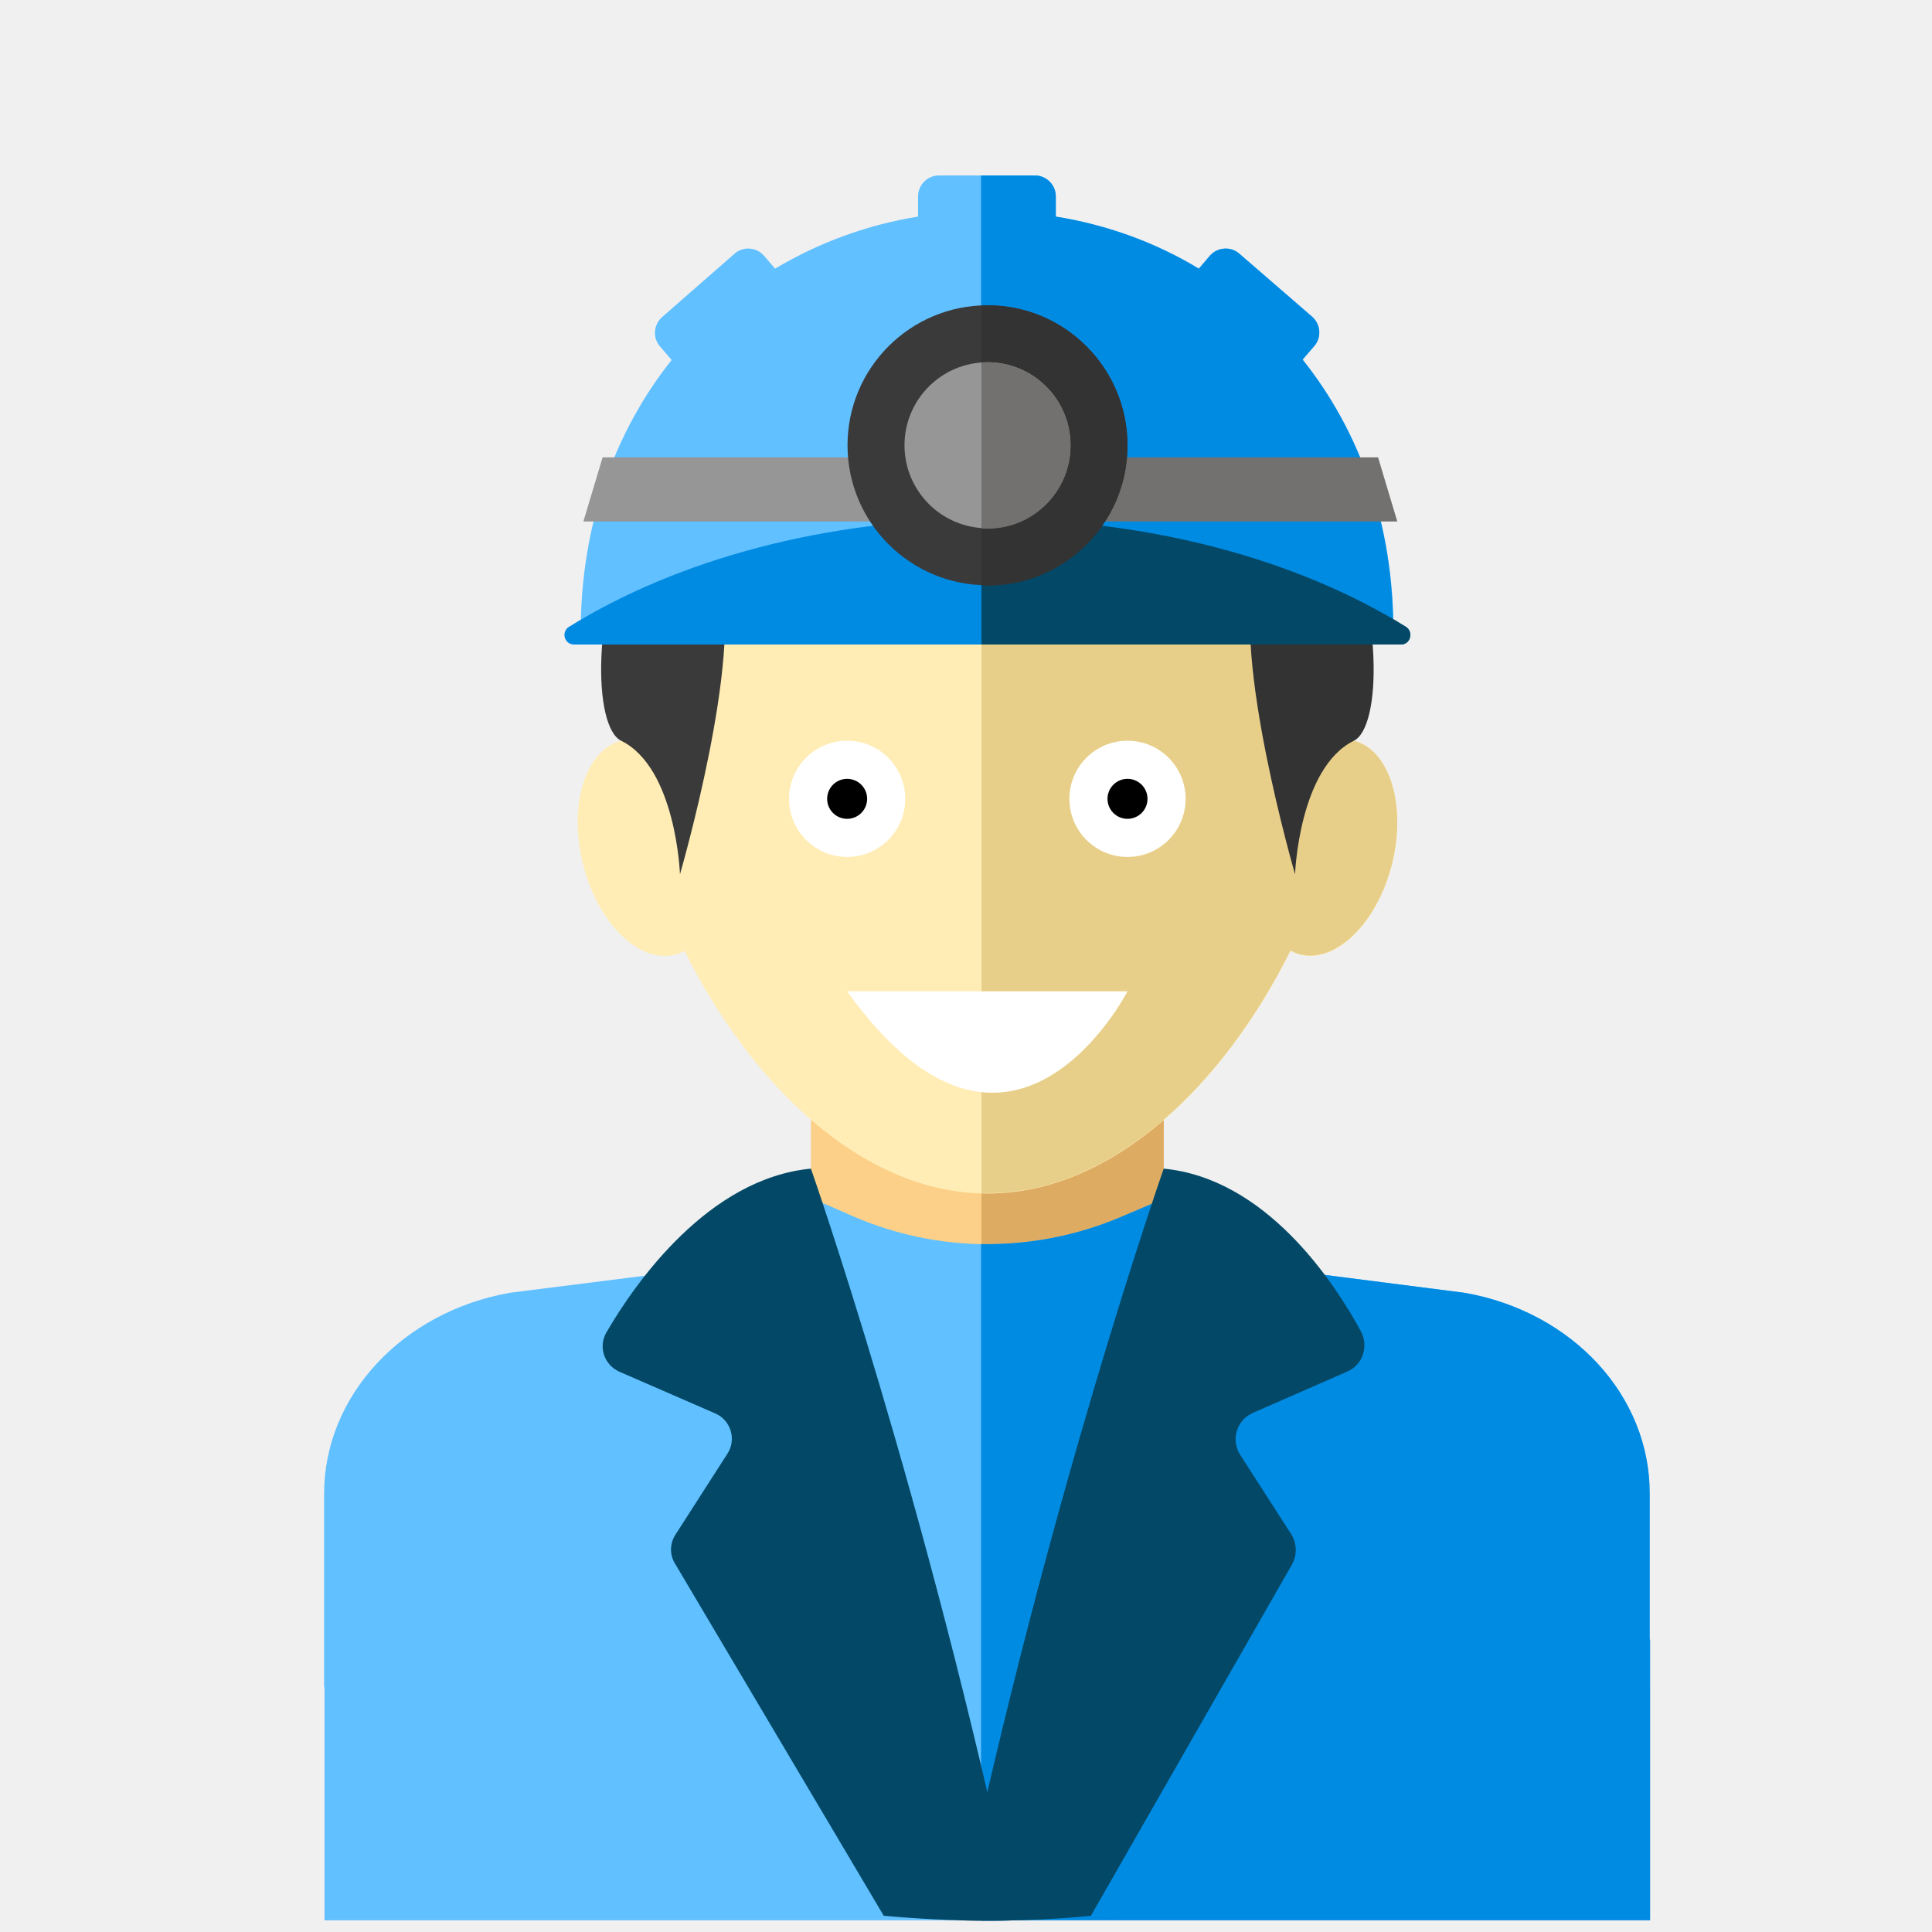
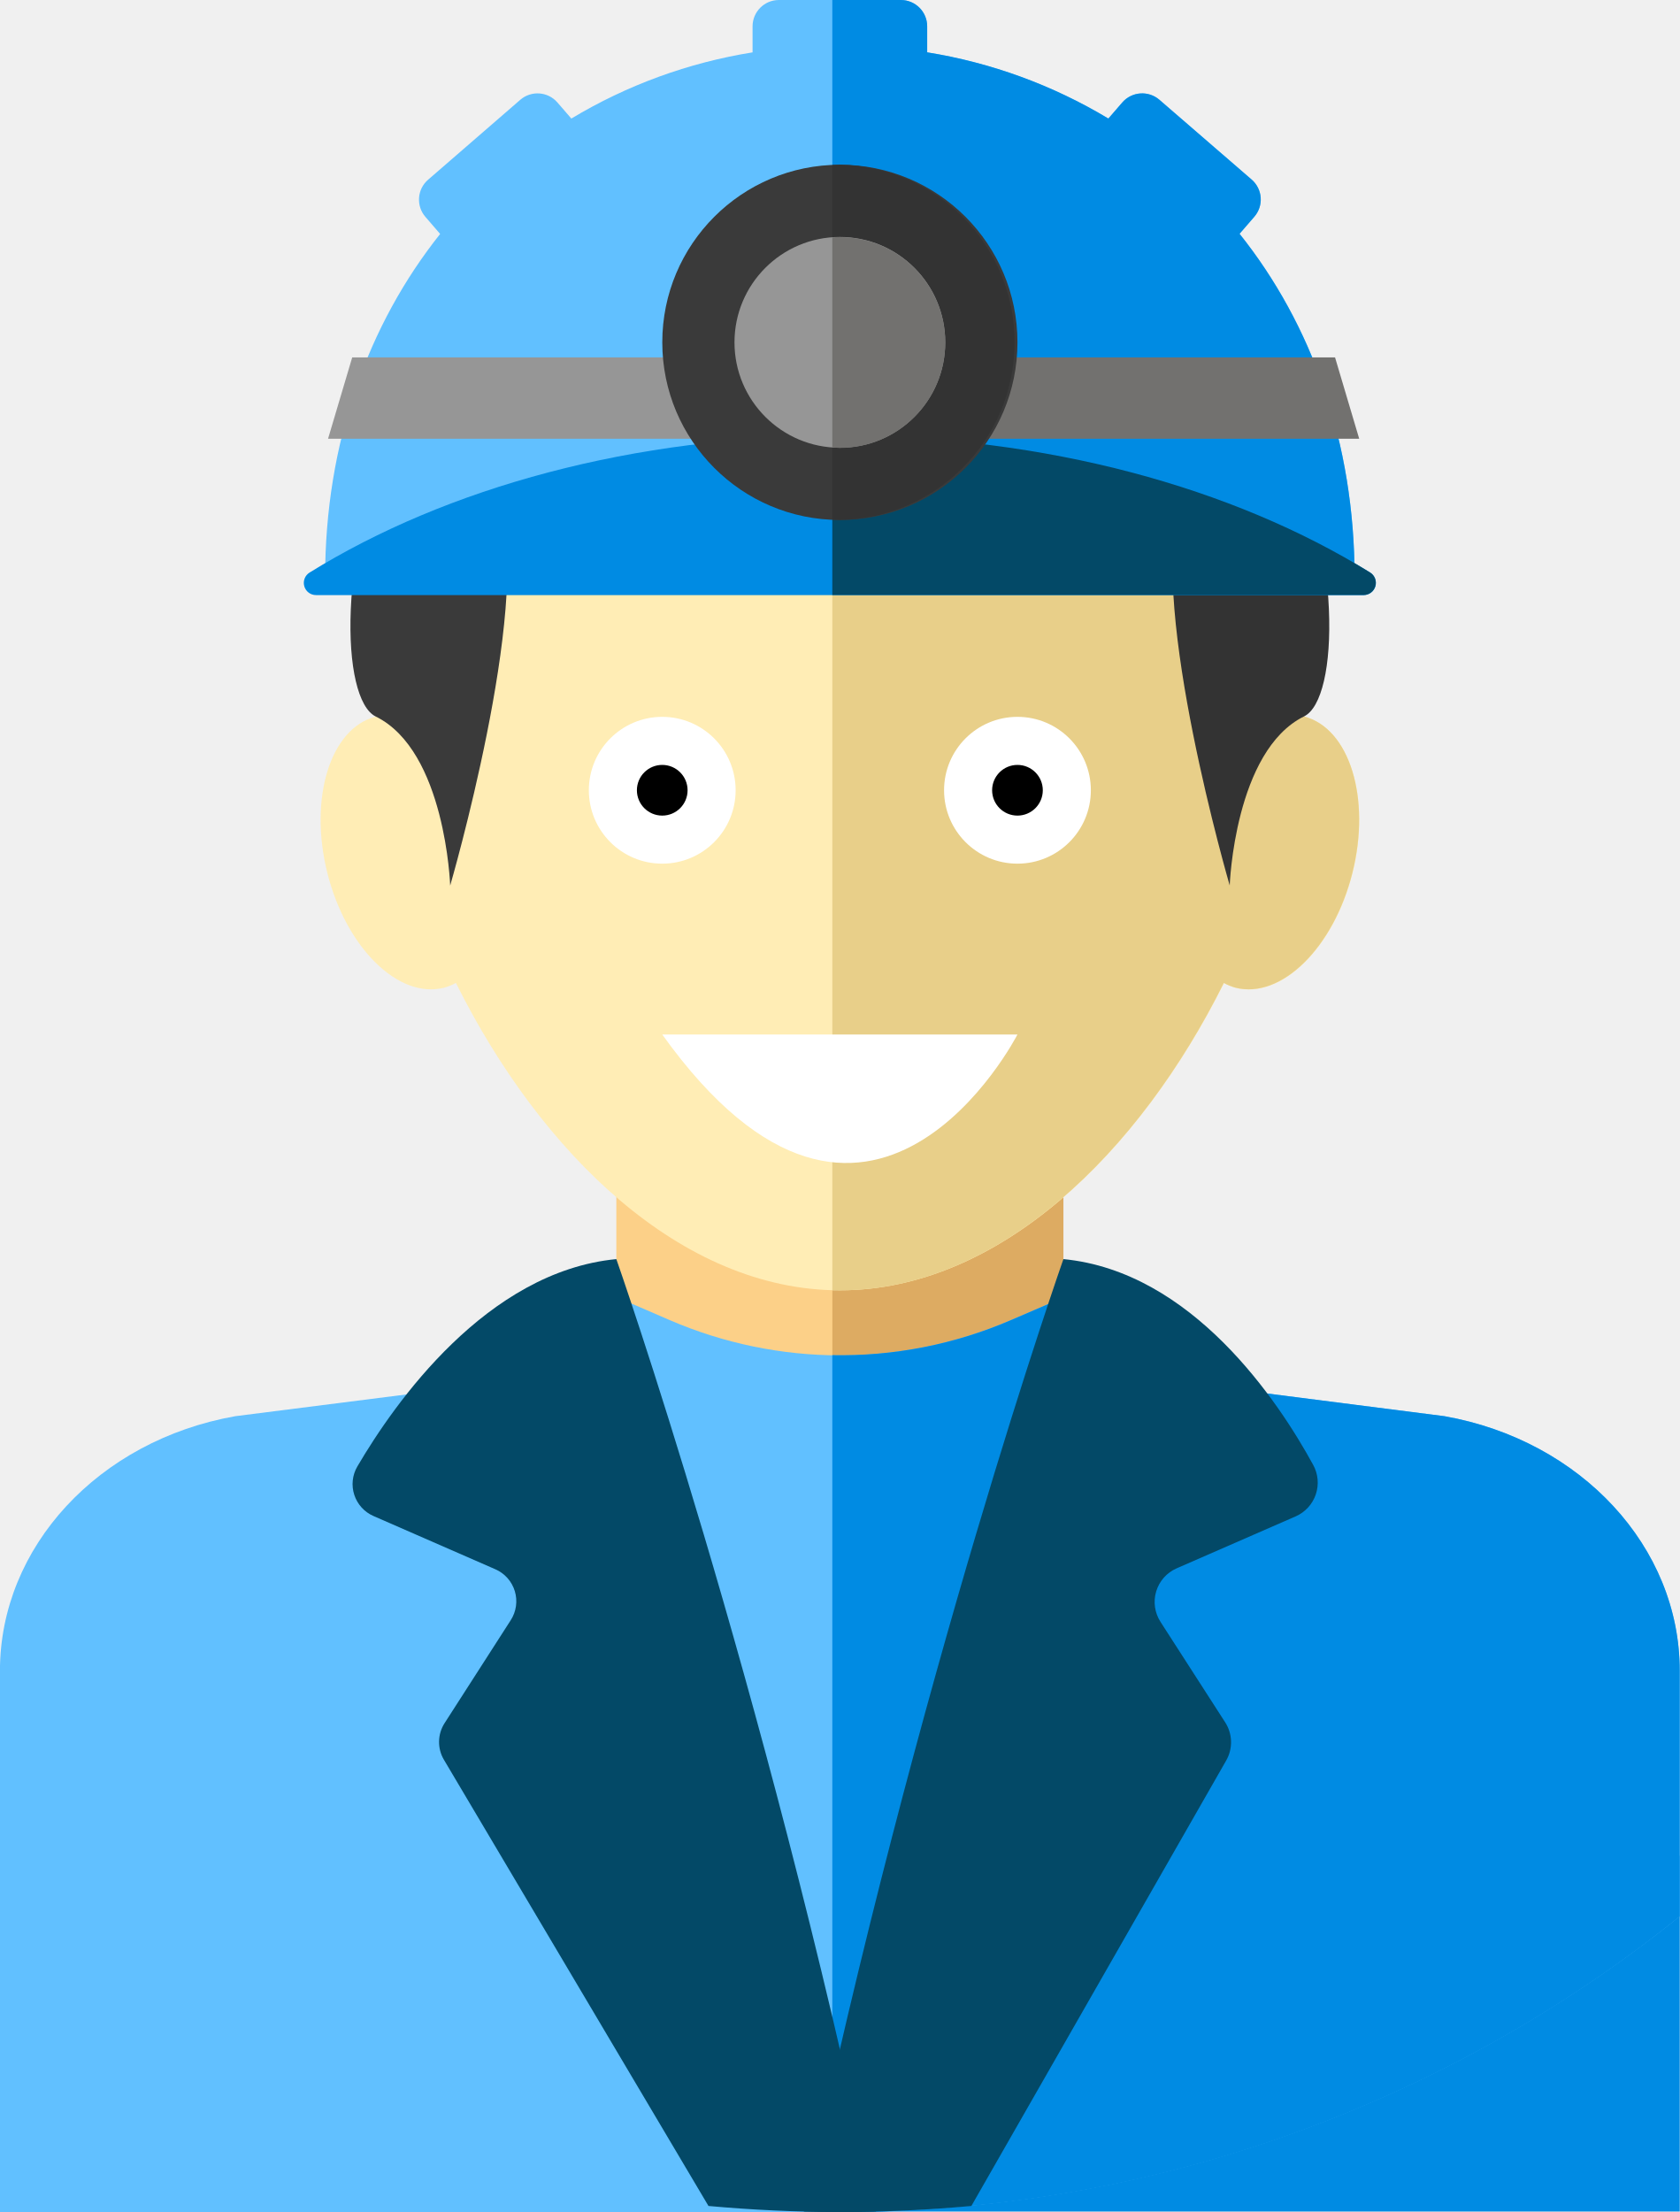
- <svg xmlns="http://www.w3.org/2000/svg" version="1.1" x="0px" y="0px" viewBox="0 0 512 512" style="enable-background:new 0 0 512 512;" xml:space="preserve">
-   <style type="text/css">
- 	.st0{fill:#61C0FF;}
- 	.st1{fill:#008BE3;}
- 	.st2{fill:#FCD088;}
- 	.st3{fill:#DDAB62;}
- 	.st4{fill:#FFEDB5;}
- 	.st5{fill:#E8CF89;}
- 	.st6{fill:#3A3A3A;}
- 	.st7{fill:#333333;}
- 	.st8{fill:#034967;}
- 	.st9{fill:#969696;}
- 	.st10{fill:#72716F;}
- 	.st11{fill:#FFFFFF;}
- </style>
-   <g id="Calque_2">
-     <rect x="86" y="413" class="st0" width="174.1" height="95.9" />
+ <svg xmlns="http://www.w3.org/2000/svg" viewBox="0 0 351.3 462.55">
+   <defs>
+     <style>.cls-1{fill:#61c0ff;}.cls-2{fill:#008be3;}.cls-3{fill:#fcd088;}.cls-4{fill:#ddab62;}.cls-5{fill:#ffedb5;}.cls-6{fill:#e8cf89;}.cls-7{fill:#3a3a3a;}.cls-8{fill:#333;}.cls-9{fill:#034967;}.cls-10{fill:#969696;}.cls-11{fill:#72716f;}.cls-12{fill:#fff;}</style>
+   </defs>
+   <g id="Calque_2" data-name="Calque 2">
+     <rect class="cls-1" y="366.6" width="174.07" height="95.95" />
  </g>
-   <g id="Calque_3">
-     <rect x="269.2" y="434.5" class="st1" width="168.1" height="74.4" />
+   <g id="Calque_3" data-name="Calque 3">
+     <rect class="cls-2" x="183.17" y="388.05" width="168.13" height="74.4" />
  </g>
-   <g id="Layer_1">
-     <rect x="214.9" y="268.2" class="st2" width="93.5" height="93.5" />
-     <rect x="260.1" y="268.2" class="st3" width="48.3" height="93.5" />
-     <path class="st0" d="M199.7,333.1l-49.5,9.9c-25.2,5-43.4,27.2-43.4,52.9v65.5c44.3,29.7,97.6,47,154.9,47s110.6-17.3,154.9-47   v-65.5c0-25.7-18.2-47.9-43.4-52.9l-49.5-9.9l-8.8-12.8c-1.6-2.4-4.7-3.3-7.4-2.2l-10.1,4.3c-22.8,9.8-48.6,9.8-71.4-0.1l-9.8-4.3   c-2.6-1.2-5.7-0.3-7.4,2.1L199.7,333.1z" />
-     <path class="st1" d="M373.1,343l-49.5-9.9l-8.8-12.8c-1.6-2.4-4.7-3.3-7.4-2.2l-10.1,4.3c-11.9,5.1-24.6,7.5-37.3,7.3v178.6   c0.5,0,1,0,1.6,0c57.3,0,110.6-17.3,154.9-47v-65.5C416.5,370.2,398.4,348,373.1,343z" />
-     <path class="st4" d="M358.8,196.3c0.5-4.5,0.7-8.9,0.7-13.3c0-57.3-43.8-103.7-97.8-103.7s-97.8,46.4-97.8,103.7   c0,4.3,0.3,8.8,0.7,13.3c-9.5,2.5-14,17.1-10.1,32.7c3.9,15.7,14.9,26.4,24.4,24c0.9-0.2,1.7-0.6,2.5-1   c17.7,35.5,47.1,64.3,80.3,64.3s62.6-28.8,80.3-64.3c0.8,0.4,1.6,0.8,2.5,1c9.6,2.4,20.5-8.4,24.4-24   C372.8,213.3,368.2,198.7,358.8,196.3z" />
-     <path class="st5" d="M358.8,196.3c0.5-4.5,0.7-8.9,0.7-13.3c0-57.3-43.8-103.7-97.8-103.7c-0.5,0-1,0-1.6,0v236.9c0.5,0,1,0,1.6,0   c33.2,0,62.6-28.8,80.3-64.3c0.8,0.4,1.6,0.8,2.5,1c9.6,2.4,20.5-8.4,24.4-24C372.8,213.3,368.2,198.7,358.8,196.3z" />
-     <path class="st0" d="M388.1,342.6l-46.9-6l-79.6,149.9l-79.8-149.8l-46.7,5.9c-28.6,5.1-49.2,27.4-49.2,53.2v51.3   c48.1,38.7,109.2,61.8,175.6,61.8s127.6-23.2,175.6-61.8v-51.3C437.3,369.9,416.7,347.6,388.1,342.6z" />
-     <path class="st1" d="M388.1,342.6l-46.9-6l-79.6,149.9l-1.6-3V509c0.5,0,1,0,1.6,0c66.5,0,127.6-23.2,175.6-61.8v-51.3   C437.3,369.9,416.7,347.6,388.1,342.6z" />
-     <path class="st6" d="M164.6,196.3c14.6,7.2,15.6,35.4,15.6,35.4s16.9-58.1,10.5-79.1c-6.4-21,10.7-22.5,10.7-22.5   c21.4,7.1,41.9,9.4,59.7,9.4V71.6C160.6,72.1,150,189.1,164.6,196.3z" />
-     <path class="st7" d="M261.7,71.6c-0.2,0-0.4,0-0.6,0v67.9c35.9,0.1,60.9-9.4,60.9-9.4s17.1,1.4,10.7,22.5   c-6.4,21,10.5,79.1,10.5,79.1s1-28.2,15.6-35.4C373.3,189.1,362.7,71.6,261.7,71.6z" />
-     <path class="st8" d="M308.4,309.7c0,0-30.6,87.1-54.3,199.2c2.5,0.1,5,0.1,7.5,0.1c9.3,0,18.5-0.4,27.5-1.3l53.3-93.1   c1.4-2.5,1.3-5.6-0.2-8l-13.5-21c-2.6-4-1-9.3,3.4-11.2l24.9-10.9c4.2-1.8,5.8-6.8,3.6-10.8C353.3,339.3,335.3,312.3,308.4,309.7z" />
-     <path class="st8" d="M214.9,309.7c-27.1,2.6-46.4,30-54.2,43.4c-2.2,3.8-0.6,8.6,3.4,10.4l25.5,11.1c4.1,1.8,5.6,6.9,3.2,10.6   L179,406.7c-1.5,2.3-1.6,5.3-0.1,7.7l55.3,93.3c9,0.8,18.2,1.3,27.5,1.3c2.5,0,5,0,7.5-0.1C245.5,396.8,214.9,309.7,214.9,309.7z" />
-     <path class="st0" d="M369.3,167.3c0-28.5-9-53.1-24.1-72l3.1-3.6c2-2.3,1.7-5.8-0.6-7.8l-19.3-16.7c-2.3-2-5.8-1.7-7.8,0.6   l-2.9,3.4c-11.4-6.9-24.2-11.6-37.9-13.8v-5.4c0-3-2.5-5.5-5.5-5.5h-25.5c-3,0-5.5,2.5-5.5,5.5v5.4c-13.7,2.2-26.5,7-37.9,13.8   l-2.9-3.4c-2-2.3-5.5-2.6-7.8-0.6L175.5,84c-2.3,2-2.6,5.5-0.6,7.8l3.1,3.6c-15,18.8-24.1,43.5-24.1,72H369.3L369.3,167.3z" />
-     <path class="st1" d="M345.2,95.3l3.1-3.6c2-2.3,1.7-5.8-0.6-7.8l-19.3-16.7c-2.3-2-5.8-1.7-7.8,0.6l-2.9,3.4   c-11.4-6.9-24.2-11.6-37.9-13.8v-5.4c0-3-2.5-5.5-5.5-5.5h-14.3v120.9h109.2C369.3,138.8,360.3,114.2,345.2,95.3z" />
-     <path class="st1" d="M261.7,137.5c-43.2,0-82.3,10.9-110.9,28.6c-2.2,1.4-1.2,4.7,1.3,4.7h219.1c2.6,0,3.5-3.4,1.3-4.7   C344,148.4,304.8,137.5,261.7,137.5z" />
-     <path class="st8" d="M372.6,166.1c-28.6-17.7-67.7-28.6-110.9-28.6c-0.5,0-1,0-1.6,0v33.3h111.1   C373.8,170.9,374.7,167.5,372.6,166.1z" />
-     <polygon class="st9" points="159.7,121.2 154.6,138.2 260.1,138.2 260.1,121.2  " />
-     <polygon class="st10" points="365.2,121.2 260.1,121.2 260.1,138.2 370.3,138.2  " />
-     <circle class="st6" cx="261.7" cy="118" r="37.1" />
-     <path class="st7" d="M261.7,80.9c-0.5,0-1,0.1-1.6,0.1v74.1c0.5,0,1,0.1,1.6,0.1c20.5,0,37.1-16.6,37.1-37.1S282.2,80.9,261.7,80.9   z" />
-     <circle class="st9" cx="261.7" cy="118" r="22" />
-     <path class="st10" d="M261.7,96c-0.5,0-1.1,0-1.6,0.1V140c0.5,0,1,0.1,1.6,0.1c12.2,0,22-9.9,22-22C283.7,105.8,273.8,96,261.7,96z   " />
-     <path class="st11" d="M254.1,247.1l6-17.9L254.1,247.1z" />
+   <g id="Layer_1" data-name="Layer 1">
+     <rect class="cls-3" x="128.9" y="221.76" width="93.49" height="93.49" />
+     <rect class="cls-4" x="174.08" y="221.76" width="48.32" height="93.49" />
+     <path class="cls-1" d="M199.71,333.08,150.17,343a54,54,0,0,0-43.38,52.91v65.53a278.85,278.85,0,0,0,309.74,0V395.9A54,54,0,0,0,373.15,343l-49.54-9.91-8.76-12.78a6.07,6.07,0,0,0-7.4-2.16l-10.09,4.35a90,90,0,0,1-71.37-.07l-9.84-4.26a6.07,6.07,0,0,0-7.4,2.08Z" transform="translate(-86.01 -46.42)" />
+     <path class="cls-2" d="M373.15,343l-49.54-9.91-8.76-12.78a6.06,6.06,0,0,0-7.4-2.15l-10.09,4.34a89.9,89.9,0,0,1-37.28,7.3V508.36c.53,0,1.05,0,1.58,0a277.49,277.49,0,0,0,154.87-47V395.9A54,54,0,0,0,373.15,343Z" transform="translate(-86.01 -46.42)" />
+     <path class="cls-5" d="M358.76,196.25A122.8,122.8,0,0,0,359.5,183c0-57.26-43.81-103.67-97.84-103.67S163.82,125.72,163.82,183a122.8,122.8,0,0,0,.74,13.27c-9.49,2.47-14,17.07-10.09,32.69s14.87,26.44,24.42,24a11.46,11.46,0,0,0,2.47-1c17.68,35.49,47,64.28,80.3,64.28S324.28,287.49,342,252a11.38,11.38,0,0,0,2.46,1c9.56,2.4,20.49-8.36,24.42-24S368.25,198.72,358.76,196.25Z" transform="translate(-86.01 -46.42)" />
+     <path class="cls-6" d="M358.76,196.25A122.8,122.8,0,0,0,359.5,183c0-57.26-43.81-103.67-97.84-103.67-.53,0-1.05,0-1.58,0V316.24c.53,0,1.05,0,1.58,0,33.25,0,62.62-28.79,80.3-64.28a11.38,11.38,0,0,0,2.46,1c9.56,2.4,20.49-8.36,24.42-24S368.25,198.72,358.76,196.25Z" transform="translate(-86.01 -46.42)" />
+     <path class="cls-1" d="M388.11,342.56l-46.87-6L261.66,486.46,181.88,336.63l-46.67,5.93C106.6,347.63,86,369.92,86,395.8v51.34a280.41,280.41,0,0,0,351.3,0V395.8C437.31,369.92,416.71,347.64,388.11,342.56Z" transform="translate(-86.01 -46.42)" />
+     <path class="cls-2" d="M388.11,342.56l-46.87-6L261.66,486.46l-1.58-2.95V509l1.58,0a279.3,279.3,0,0,0,175.65-61.83V395.8C437.31,369.92,416.71,347.64,388.11,342.56Z" transform="translate(-86.01 -46.42)" />
+     <path class="cls-7" d="M164.59,196.25c14.61,7.17,15.57,35.35,15.57,35.35s16.92-58.06,10.52-79.09S201.34,130,201.34,130A191.76,191.76,0,0,0,261,139.47V71.59C160.58,72.08,150,189.1,164.59,196.25Z" transform="translate(-86.01 -46.42)" />
+     <path class="cls-8" d="M261.66,71.58H261v67.88C296.93,139.52,322,130,322,130s17.07,1.44,10.67,22.48,10.52,79.09,10.52,79.09,1-28.18,15.56-35.35S362.7,71.58,261.66,71.58Z" transform="translate(-86.01 -46.42)" />
+     <path class="cls-9" d="M308.41,309.71s-30.64,87.06-54.27,199.16c2.5.07,5,.1,7.52.1,9.28,0,18.45-.44,27.5-1.26l53.29-93.14a7.69,7.69,0,0,0-.21-8l-13.52-21a7.67,7.67,0,0,1,3.38-11.2L357,363.5a7.7,7.7,0,0,0,3.64-10.77C353.3,339.28,335.29,312.31,308.41,309.71Z" transform="translate(-86.01 -46.42)" />
+     <path class="cls-9" d="M214.91,309.71c-27.12,2.62-46.36,30.05-54.17,43.37a7.29,7.29,0,0,0,3.39,10.36l25.48,11.13a7.3,7.3,0,0,1,3.22,10.64L179,406.73a7.29,7.29,0,0,0-.15,7.67l55.33,93.31c9.05.82,18.22,1.26,27.5,1.26q3.76,0,7.52-.1C245.55,396.77,214.91,309.71,214.91,309.71Z" transform="translate(-86.01 -46.42)" />
+     <path class="cls-1" d="M369.31,167.3c0-28.47-9-53.14-24.06-72l3.09-3.57a5.51,5.51,0,0,0-.56-7.77L328.49,67.29a5.51,5.51,0,0,0-7.77.56l-2.9,3.36a106.59,106.59,0,0,0-37.9-13.84V51.93a5.51,5.51,0,0,0-5.51-5.51h-25.5a5.51,5.51,0,0,0-5.51,5.51v5.44a106.14,106.14,0,0,0-37.9,13.84l-2.91-3.36a5.51,5.51,0,0,0-7.77-.56L175.54,84a5.51,5.51,0,0,0-.56,7.77l3.08,3.57c-15,18.85-24.06,43.52-24.06,72Z" transform="translate(-86.01 -46.42)" />
+     <path class="cls-2" d="M345.25,95.31l3.09-3.57a5.5,5.5,0,0,0-.57-7.77L328.49,67.29a5.51,5.51,0,0,0-7.77.56l-2.91,3.36a106.29,106.29,0,0,0-37.89-13.85V51.93a5.51,5.51,0,0,0-5.51-5.51H260.08V167.3H369.31C369.31,138.83,360.29,114.16,345.25,95.31Z" transform="translate(-86.01 -46.42)" />
+     <path class="cls-2" d="M261.66,137.52c-43.19,0-82.33,10.92-110.9,28.62a2.55,2.55,0,0,0,1.33,4.72H371.23a2.55,2.55,0,0,0,1.33-4.72C344,148.44,304.85,137.52,261.66,137.52Z" transform="translate(-86.01 -46.42)" />
+     <path class="cls-9" d="M372.56,166.14c-28.58-17.7-67.72-28.62-110.9-28.62l-1.58,0v33.32H371.22A2.55,2.55,0,0,0,372.56,166.14Z" transform="translate(-86.01 -46.42)" />
+     <polygon class="cls-10" points="73.66 74.74 68.61 91.74 174.07 91.74 174.07 74.74 73.66 74.74" />
+     <polygon class="cls-11" points="279.21 74.74 174.07 74.74 174.07 91.74 284.26 91.74 279.21 74.74" />
+     <circle class="cls-7" cx="175.65" cy="71.59" r="37.14" />
+     <path class="cls-8" d="M261.66,80.86c-.53,0-1.05.06-1.58.08v74.13c.53,0,1.05.08,1.58.08a37.15,37.15,0,0,0,0-74.29Z" transform="translate(-86.01 -46.42)" />
+     <circle class="cls-10" cx="175.65" cy="71.59" r="22.04" />
+     <path class="cls-11" d="M261.66,96c-.53,0-1.05,0-1.58.07V140c.53,0,1.05.08,1.58.08a22,22,0,0,0,0-44.07Z" transform="translate(-86.01 -46.42)" />
+     <path class="cls-12" d="M254.14,247.11l5.95-17.91Z" transform="translate(-86.01 -46.42)" />
  </g>
-   <g id="Calque_4">
-     <path class="st11" d="M298.8,262.7c0,0-31,60.5-74.3,0" />
-     <circle class="st11" cx="298.8" cy="211.7" r="15.4" />
-     <circle cx="298.8" cy="211.7" r="5.3" />
-     <circle class="st11" cx="224.5" cy="211.7" r="15.4" />
-     <circle cx="224.5" cy="211.7" r="5.3" />
+   <g id="Calque_4" data-name="Calque 4">
+     <path class="cls-12" d="M298.8,262.74s-31,60.47-74.29,0" transform="translate(-86.01 -46.42)" />
+     <circle class="cls-12" cx="212.79" cy="165.25" r="15.35" />
+     <circle cx="212.79" cy="165.25" r="5.3" />
+     <circle class="cls-12" cx="138.5" cy="165.25" r="15.35" />
+     <circle cx="138.5" cy="165.25" r="5.3" />
  </g>
-   <g id="Calque_5">
- </g>
</svg>
